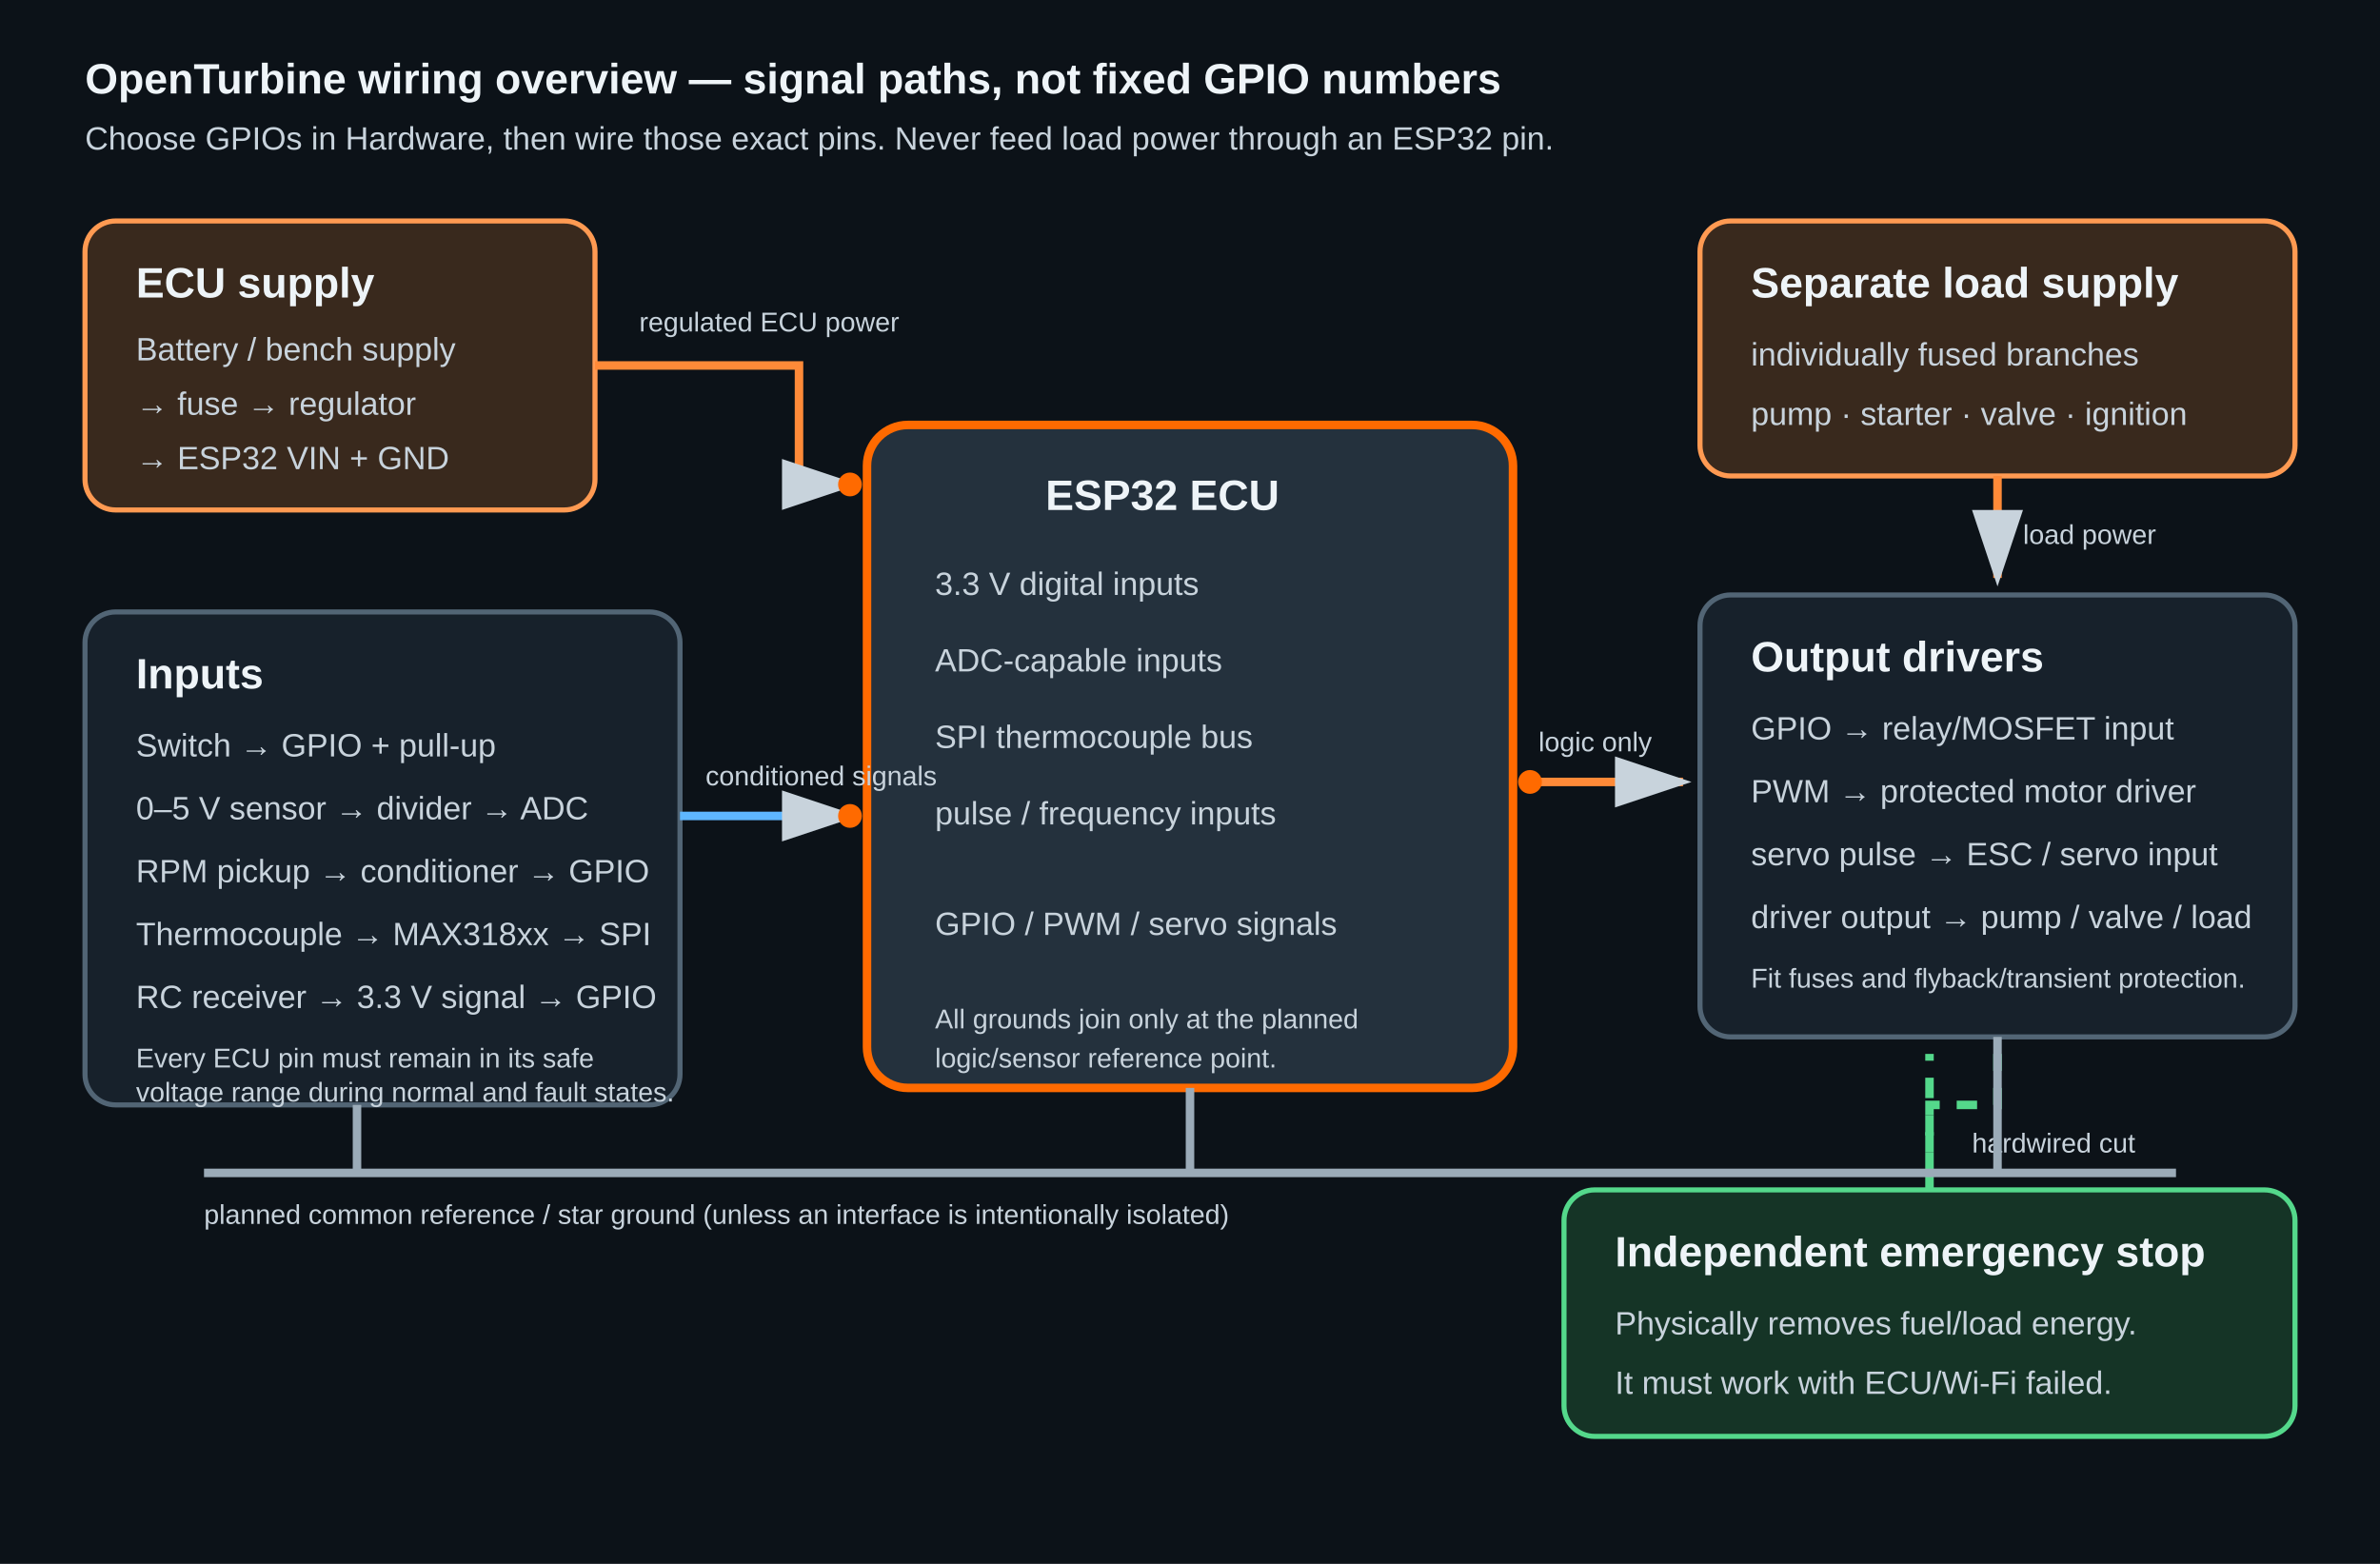
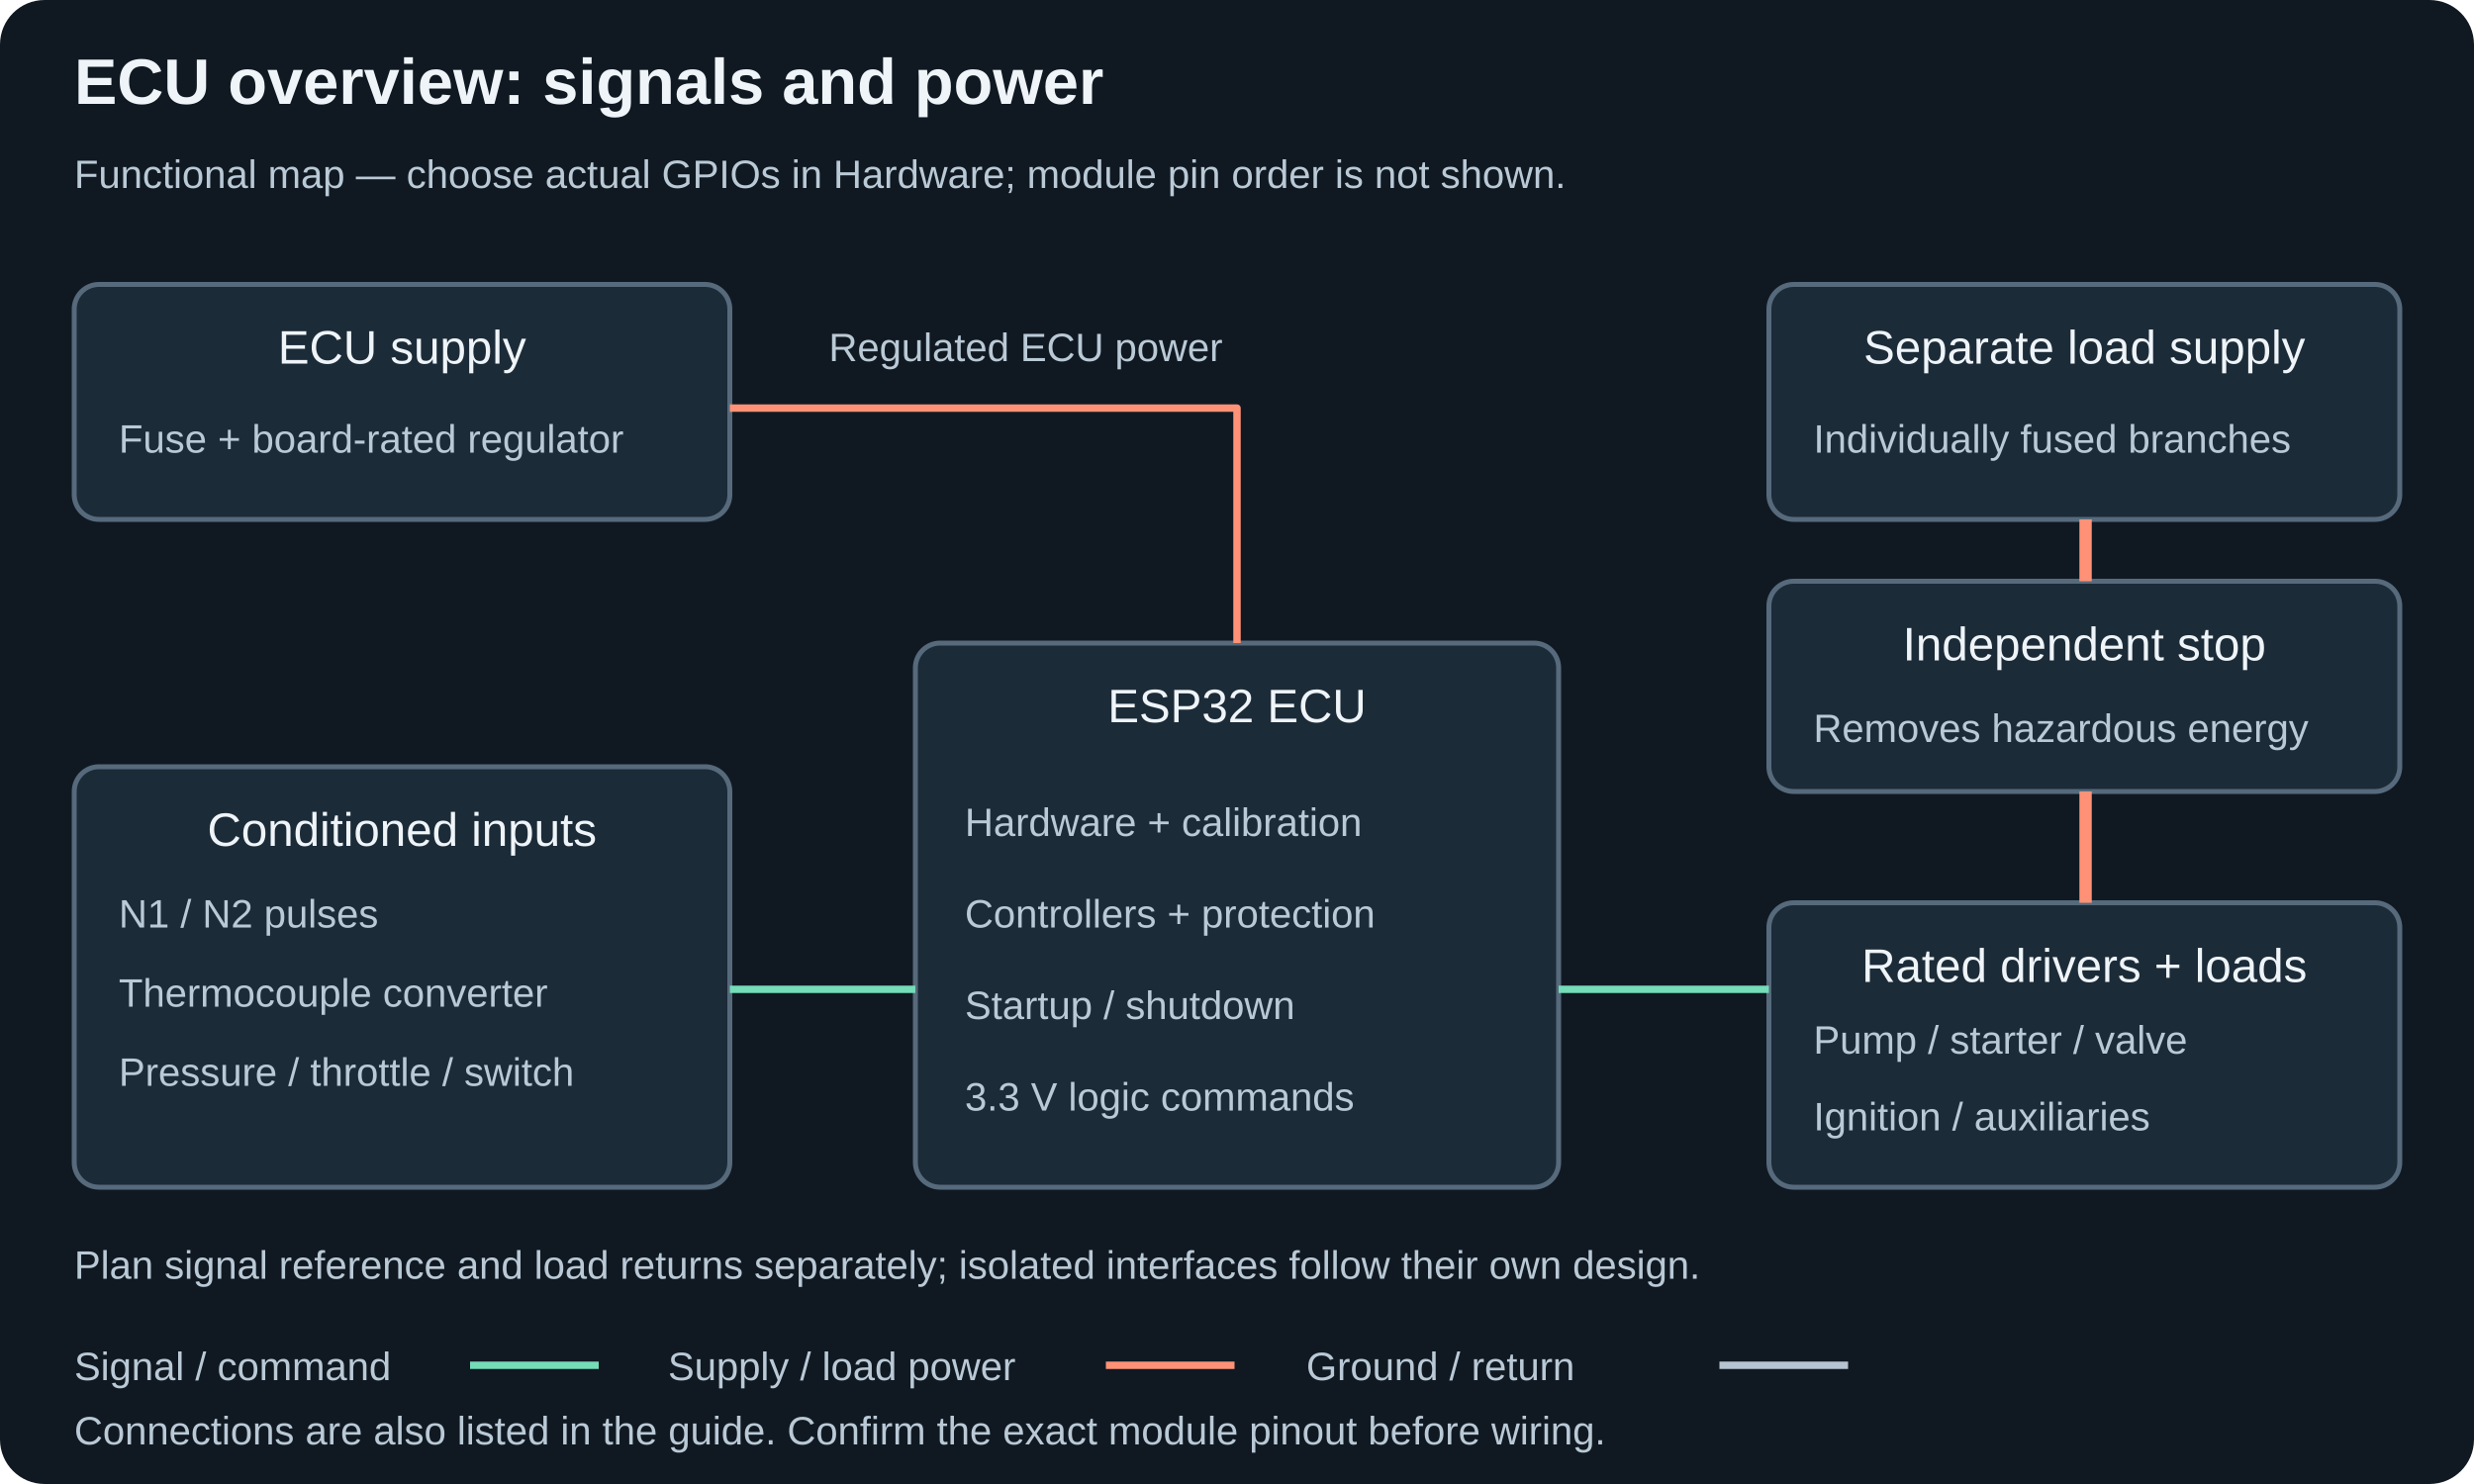
- <svg xmlns="http://www.w3.org/2000/svg" width="1400" height="920" viewBox="0 0 1400 920" role="img" aria-labelledby="title desc">
-   <defs>
-     <style>
-       .bg{fill:#0c1218}.box{fill:#17212b;stroke:#526575;stroke-width:3}.ecu{fill:#24313d;stroke:#ff6a00;stroke-width:5}.power{fill:#39291d;stroke:#ff9a52;stroke-width:3}.safe{fill:#153426;stroke:#54d88b;stroke-width:3}.txt{fill:#eef4f8;font:700 25px Arial,sans-serif}.small{fill:#c8d3dc;font:19px Arial,sans-serif}.tiny{fill:#c8d3dc;font:16px Arial,sans-serif}.orange{stroke:#ff8a38}.blue{stroke:#5eb6ff}.green{stroke:#54d88b}.grey{stroke:#9babb8}.wire{fill:none;stroke-width:5}.dash{stroke-dasharray:12 10}.pin{fill:#ff6a00}.arrow{marker-end:url(#arrow)}
-     </style>
-     <marker id="arrow" markerWidth="10" markerHeight="10" refX="8" refY="3" orient="auto">
-       <path d="M0,0 L0,6 L9,3 z" fill="#c8d3dc" />
-     </marker>
-   </defs>
-   <rect class="bg" width="1400" height="920" />
-   <text class="txt" x="50" y="55">OpenTurbine wiring overview — signal paths, not fixed GPIO numbers</text>
-   <text class="small" x="50" y="88">Choose GPIOs in Hardware, then wire those exact pins. Never feed load power through an ESP32 pin.</text>
-   <rect class="power" x="50" y="130" rx="18" width="300" height="170" />
-   <text class="txt" x="80" y="175">ECU supply</text>
-   <text class="small" x="80" y="212">Battery / bench supply</text>
-   <text class="small" x="80" y="244">→ fuse → regulator</text>
-   <text class="small" x="80" y="276">→ ESP32 VIN + GND</text>
-   <rect class="ecu" x="510" y="250" rx="24" width="380" height="390" />
-   <text class="txt" x="615" y="300">ESP32 ECU</text>
-   <text class="small" x="550" y="350">3.3 V digital inputs</text>
-   <text class="small" x="550" y="395">ADC-capable inputs</text>
-   <text class="small" x="550" y="440">SPI thermocouple bus</text>
-   <text class="small" x="550" y="485">pulse / frequency inputs</text>
-   <text class="small" x="550" y="550">GPIO / PWM / servo signals</text>
-   <text class="tiny" x="550" y="605">All grounds join only at the planned</text>
-   <text class="tiny" x="550" y="628">logic/sensor reference point.</text>
-   <rect class="box" x="50" y="360" rx="18" width="350" height="290" />
-   <text class="txt" x="80" y="405">Inputs</text>
-   <text class="small" x="80" y="445">Switch → GPIO + pull-up</text>
-   <text class="small" x="80" y="482">0–5 V sensor → divider → ADC</text>
-   <text class="small" x="80" y="519">RPM pickup → conditioner → GPIO</text>
-   <text class="small" x="80" y="556">Thermocouple → MAX318xx → SPI</text>
-   <text class="small" x="80" y="593">RC receiver → 3.3 V signal → GPIO</text>
-   <text class="tiny" x="80" y="628">Every ECU pin must remain in its safe</text>
-   <text class="tiny" x="80" y="648">voltage range during normal and fault states.</text>
-   <rect class="box" x="1000" y="350" rx="18" width="350" height="260" />
-   <text class="txt" x="1030" y="395">Output drivers</text>
-   <text class="small" x="1030" y="435">GPIO → relay/MOSFET input</text>
-   <text class="small" x="1030" y="472">PWM → protected motor driver</text>
-   <text class="small" x="1030" y="509">servo pulse → ESC / servo input</text>
-   <text class="small" x="1030" y="546">driver output → pump / valve / load</text>
-   <text class="tiny" x="1030" y="581">Fit fuses and flyback/transient protection.</text>
-   <rect class="power" x="1000" y="130" rx="18" width="350" height="150" />
-   <text class="txt" x="1030" y="175">Separate load supply</text>
-   <text class="small" x="1030" y="215">individually fused branches</text>
-   <text class="small" x="1030" y="250">pump · starter · valve · ignition</text>
-   <rect class="safe" x="920" y="700" rx="18" width="430" height="145" />
-   <text class="txt" x="950" y="745">Independent emergency stop</text>
-   <text class="small" x="950" y="785">Physically removes fuel/load energy.</text>
-   <text class="small" x="950" y="820">It must work with ECU/Wi-Fi failed.</text>
-   <path class="wire orange arrow" d="M350 215 H470 V285 H500" />
-   <text class="tiny" x="376" y="195">regulated ECU power</text>
-   <path class="wire blue arrow" d="M400 480 H500" />
-   <text class="tiny" x="415" y="462">conditioned signals</text>
-   <path class="wire orange arrow" d="M900 460 H990" />
-   <text class="tiny" x="905" y="442">logic only</text>
-   <path class="wire orange arrow" d="M1175 280 V340" />
-   <text class="tiny" x="1190" y="320">load power</text>
-   <path class="wire green dash" d="M1135 690 V620" />
-   <path class="wire green dash" d="M1135 700 V650 H1175 V620" />
-   <text class="tiny" x="1160" y="678">hardwired cut</text>
-   <path class="wire grey" d="M120 690 H1280" />
-   <text class="tiny" x="120" y="720">planned common reference / star ground (unless an interface is intentionally isolated)</text>
-   <path class="wire grey" d="M210 650 V690 M700 640 V690 M1175 610 V690" />
-   <circle class="pin" cx="500" cy="285" r="7" />
-   <circle class="pin" cx="500" cy="480" r="7" />
-   <circle class="pin" cx="900" cy="460" r="7" />
+ <svg xmlns="http://www.w3.org/2000/svg" viewBox="0 0 1000 600" role="img" aria-labelledby="title desc">
+   <style>text{font-family:Arial,sans-serif;fill:#eef4f8;font-size:19px}.small{font-size:16px;fill:#bac9d6}.heading{font-size:26px;font-weight:bold}.net{fill:none;stroke-width:3;stroke-linejoin:round}.heavy{stroke-width:5}</style>
+   <rect width="1000" height="600" rx="18" fill="#101922" />
+   <text x="30" y="42" class="heading" text-anchor="start">ECU overview: signals and power</text>
+   <text x="30" y="76" class="small" text-anchor="start">Functional map — choose actual GPIOs in Hardware; module pin order is not shown.</text>
+   <rect x="30" y="115" width="265" height="95" rx="10" fill="#1c2b38" stroke="#566a7c" stroke-width="2" />
+   <text x="162.5" y="147" class="" text-anchor="middle">ECU supply</text>
+   <text x="48" y="183" class="small" text-anchor="start">Fuse + board-rated regulator</text>
+   <rect x="715" y="115" width="255" height="95" rx="10" fill="#1c2b38" stroke="#566a7c" stroke-width="2" />
+   <text x="842.5" y="147" class="" text-anchor="middle">Separate load supply</text>
+   <text x="733" y="183" class="small" text-anchor="start">Individually fused branches</text>
+   <rect x="30" y="310" width="265" height="170" rx="10" fill="#1c2b38" stroke="#566a7c" stroke-width="2" />
+   <text x="162.5" y="342" class="" text-anchor="middle">Conditioned inputs</text>
+   <text x="48" y="375" class="small" text-anchor="start">N1 / N2 pulses</text>
+   <text x="48" y="407" class="small" text-anchor="start">Thermocouple converter</text>
+   <text x="48" y="439" class="small" text-anchor="start">Pressure / throttle / switch</text>
+   <rect x="370" y="260" width="260" height="220" rx="10" fill="#1c2b38" stroke="#566a7c" stroke-width="2" />
+   <text x="500.0" y="292" class="" text-anchor="middle">ESP32 ECU</text>
+   <text x="390" y="338" class="small" text-anchor="start">Hardware + calibration</text>
+   <text x="390" y="375" class="small" text-anchor="start">Controllers + protection</text>
+   <text x="390" y="412" class="small" text-anchor="start">Startup / shutdown</text>
+   <text x="390" y="449" class="small" text-anchor="start">3.3 V logic commands</text>
+   <rect x="715" y="235" width="255" height="85" rx="10" fill="#1c2b38" stroke="#566a7c" stroke-width="2" />
+   <text x="842.5" y="267" class="" text-anchor="middle">Independent stop</text>
+   <text x="733" y="300" class="small" text-anchor="start">Removes hazardous energy</text>
+   <rect x="715" y="365" width="255" height="115" rx="10" fill="#1c2b38" stroke="#566a7c" stroke-width="2" />
+   <text x="842.5" y="397" class="" text-anchor="middle">Rated drivers + loads</text>
+   <text x="733" y="426" class="small" text-anchor="start">Pump / starter / valve</text>
+   <text x="733" y="457" class="small" text-anchor="start">Ignition / auxiliaries</text>
+   <polyline points="295,165 500,165 500,260" class="net" stroke="#ff9276" />
+   <text x="335" y="146" class="small" text-anchor="start">Regulated ECU power</text>
+   <polyline points="295,400 370,400" class="net" stroke="#74dcb7" />
+   <polyline points="630,400 715,400" class="net" stroke="#74dcb7" />
+   <polyline points="843,210 843,235" class="net heavy" stroke="#ff9276" />
+   <polyline points="843,320 843,365" class="net heavy" stroke="#ff9276" />
+   <text x="30" y="517" class="small" text-anchor="start">Plan signal reference and load returns separately; isolated interfaces follow their own design.</text>
+   <text x="30" y="558" class="small" text-anchor="start">Signal / command</text>
+   <polyline points="190,552 242,552" class="net" stroke="#74dcb7" />
+   <text x="270" y="558" class="small" text-anchor="start">Supply / load power</text>
+   <polyline points="447,552 499,552" class="net" stroke="#ff9276" />
+   <text x="528" y="558" class="small" text-anchor="start">Ground / return</text>
+   <polyline points="695,552 747,552" class="net" stroke="#b6c4d2" />
+   <text x="30" y="584" class="small" text-anchor="start">Connections are also listed in the guide. Confirm the exact module pinout before wiring.</text>
</svg>
